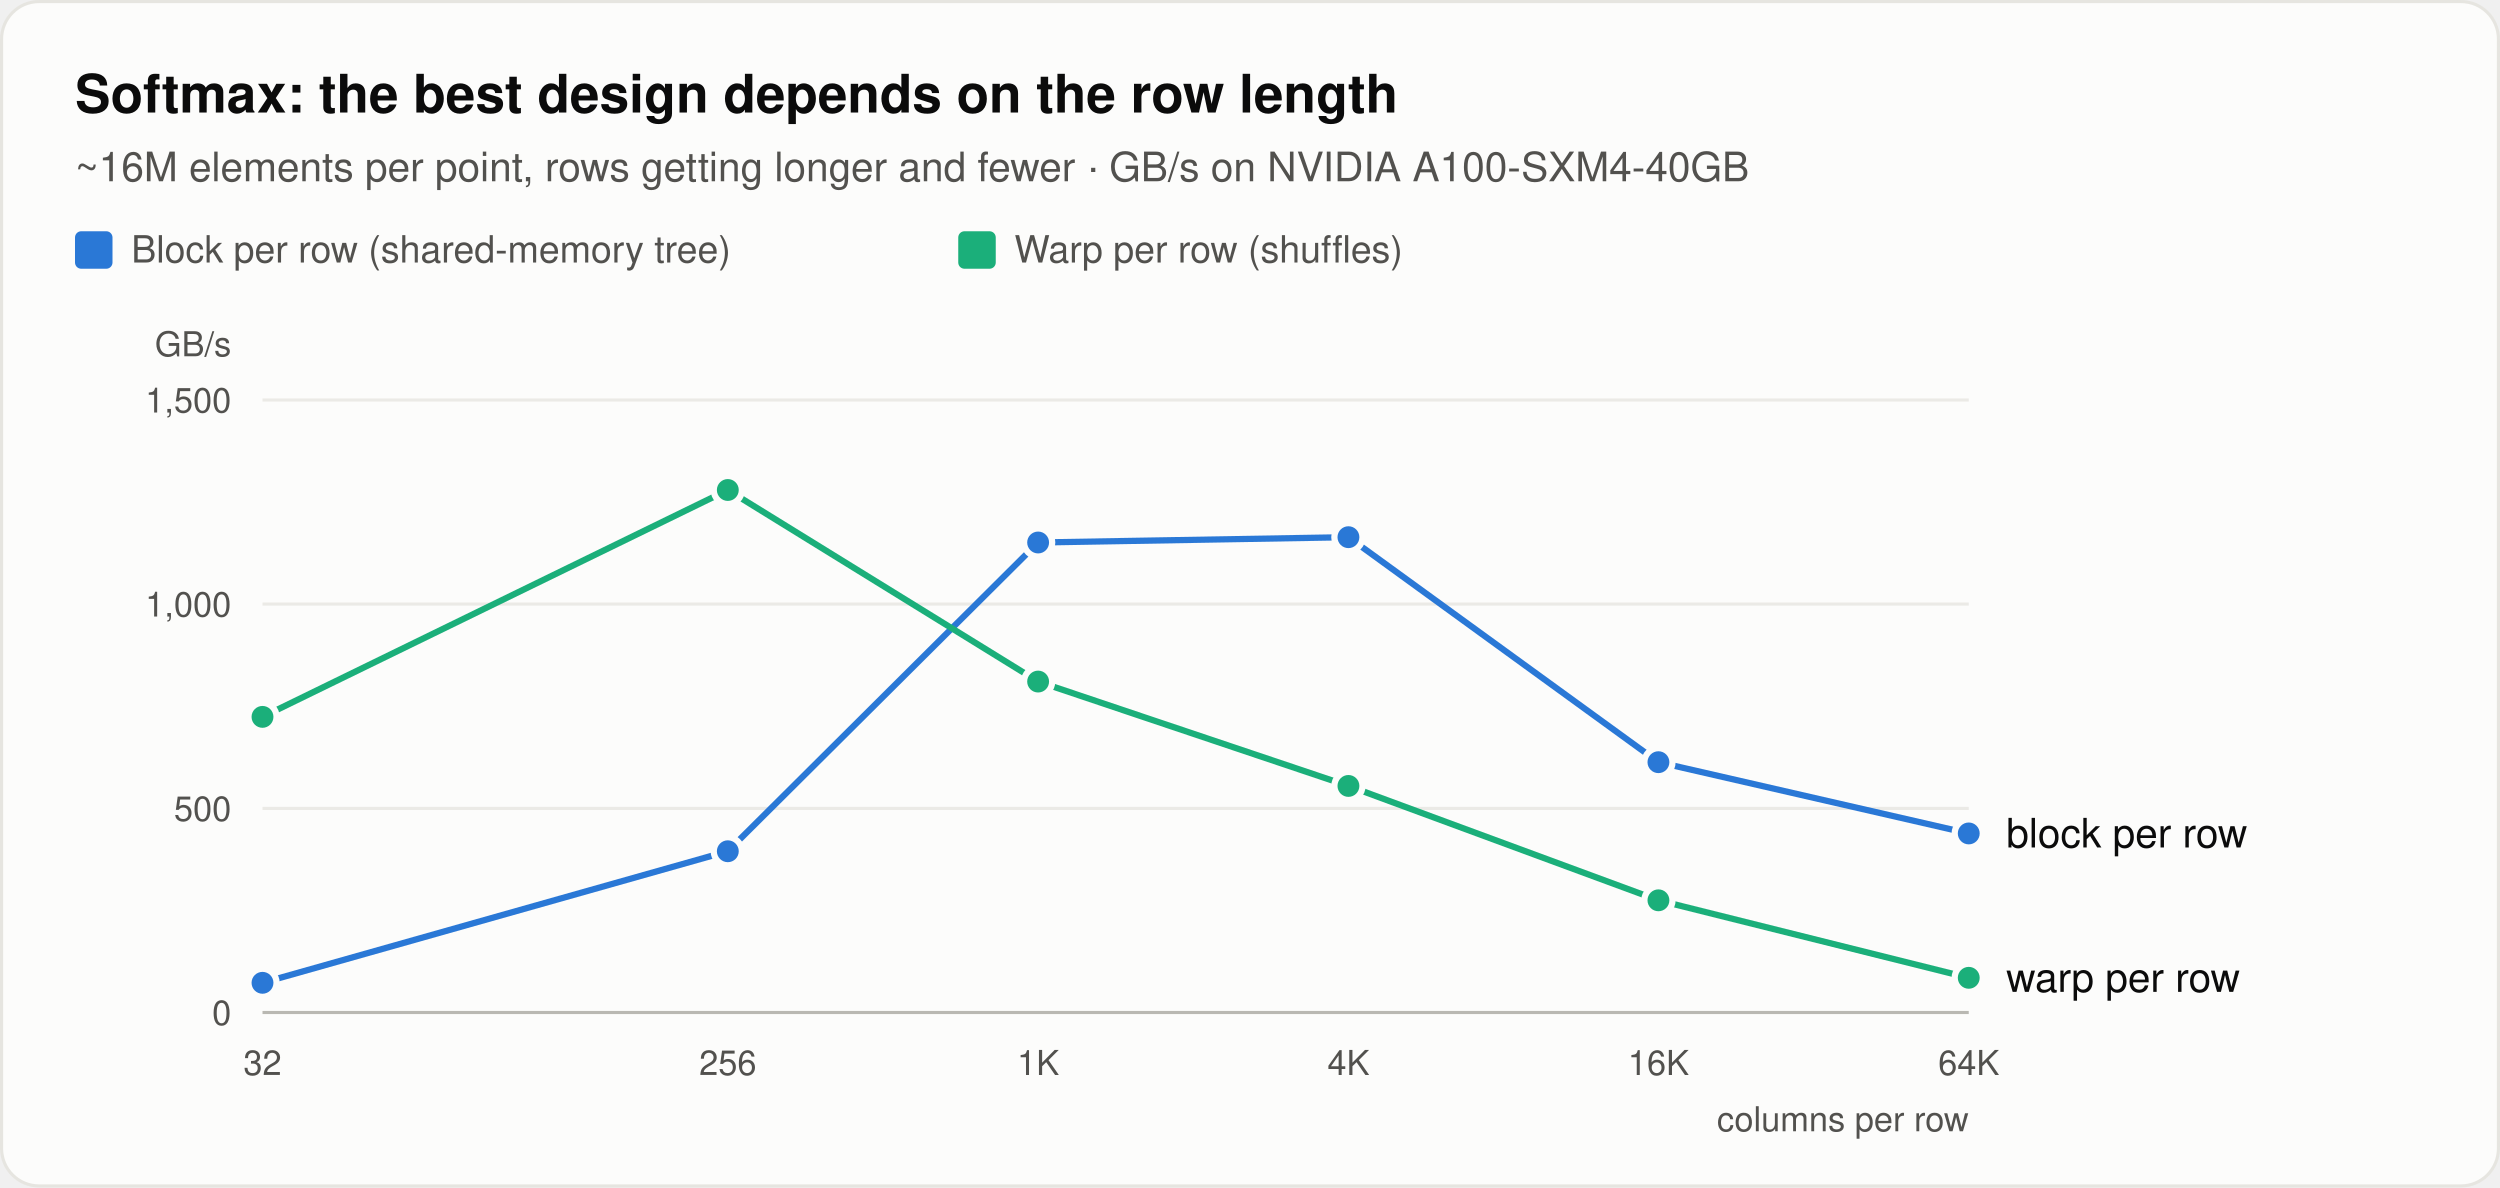
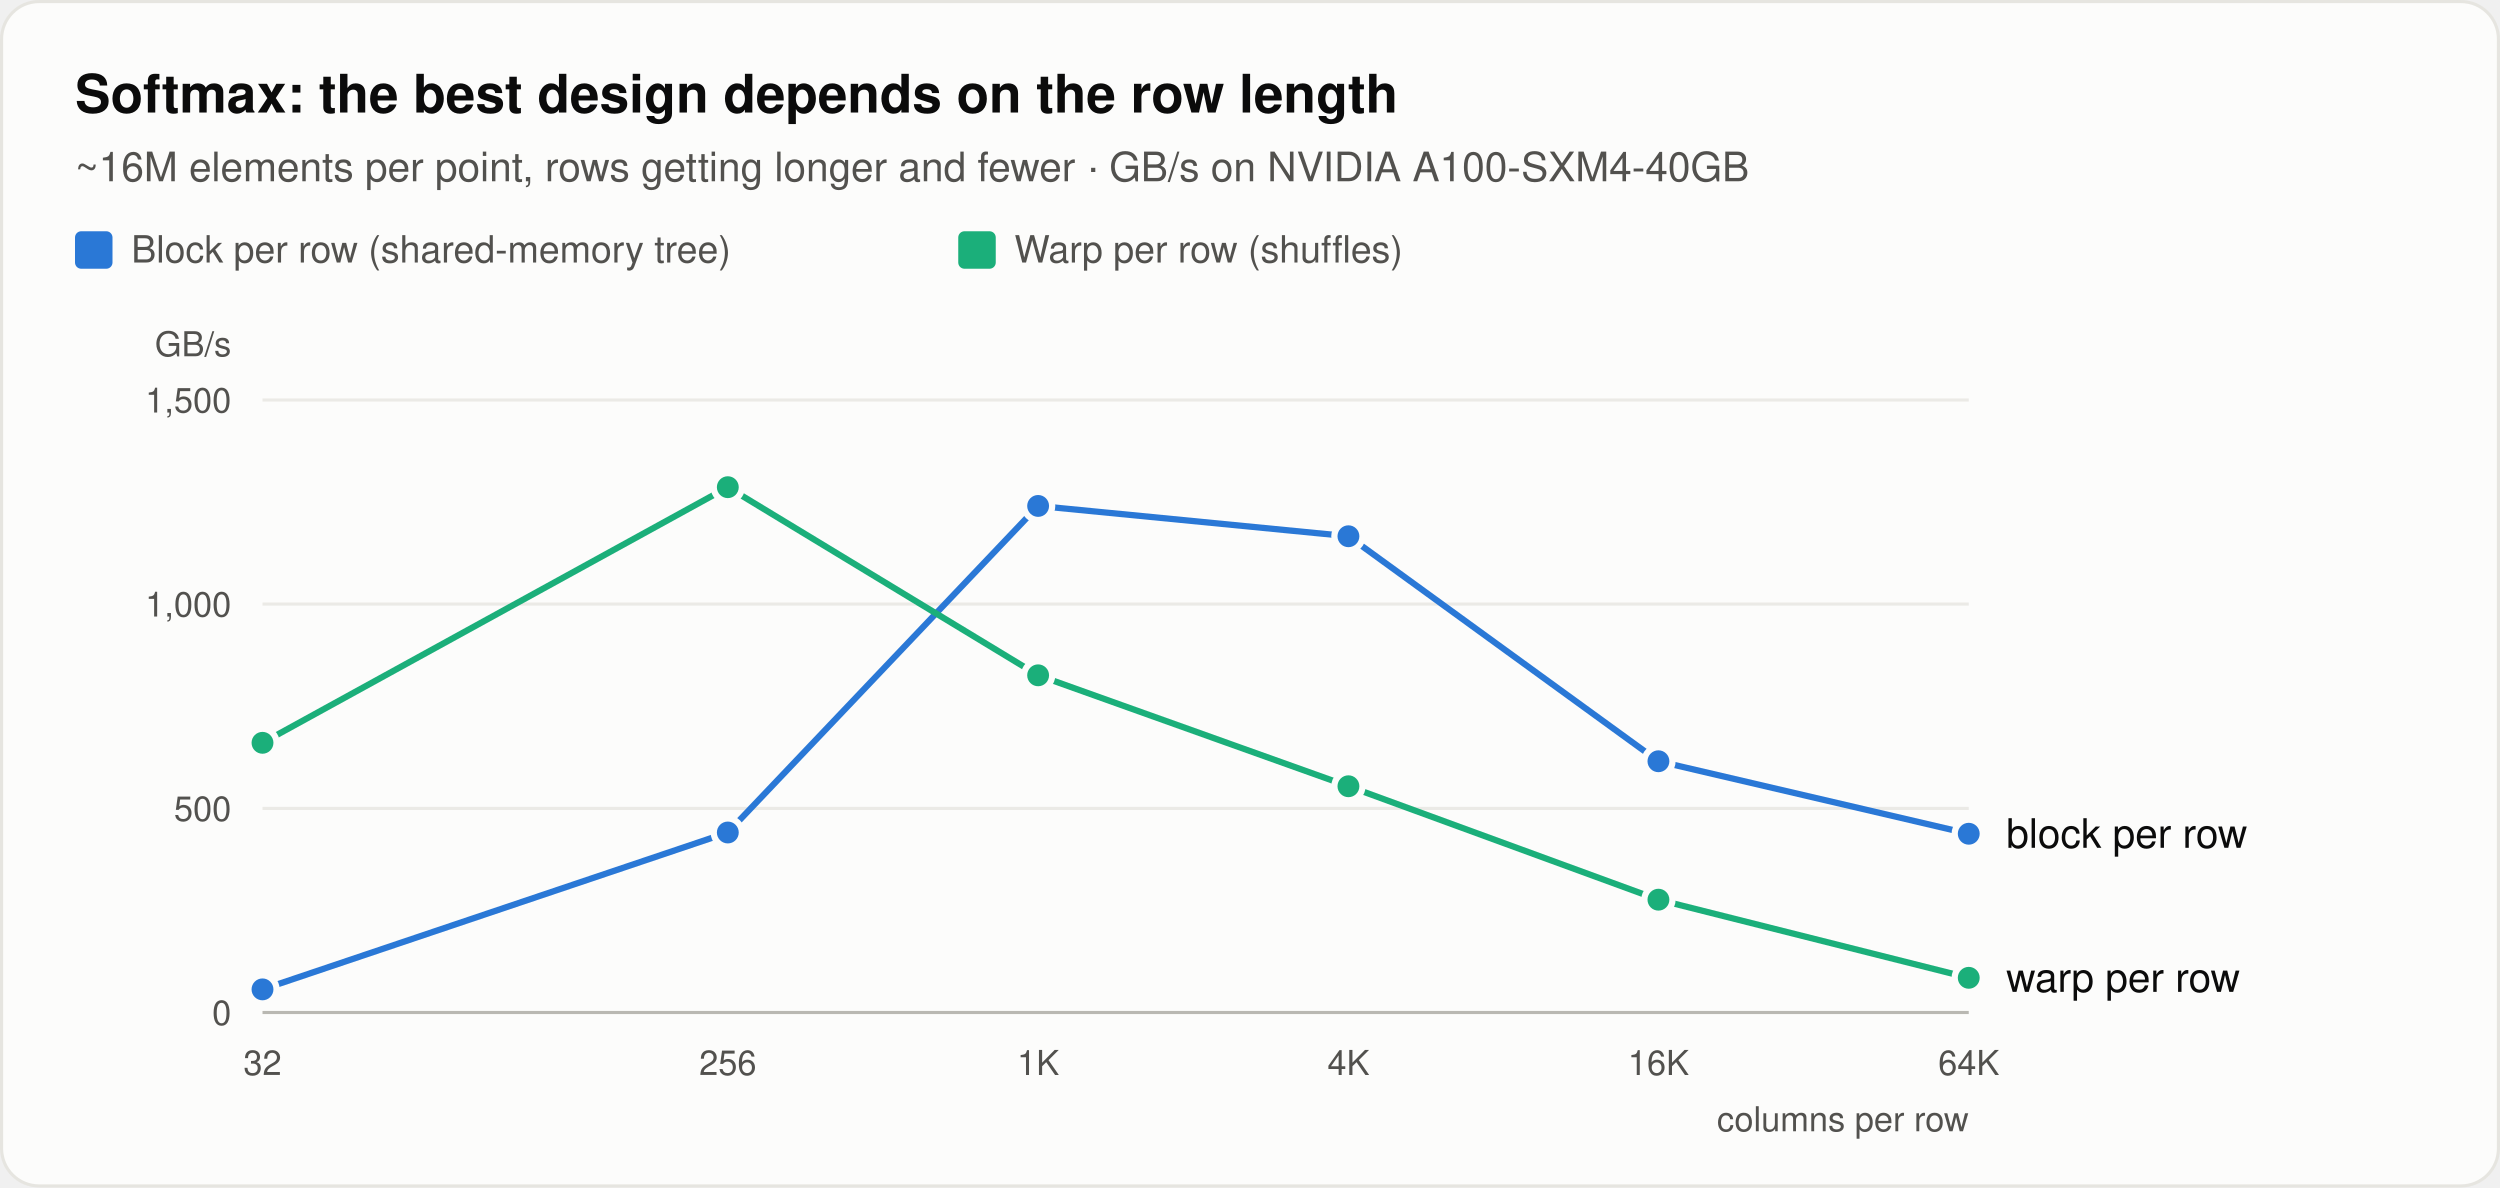
<svg xmlns="http://www.w3.org/2000/svg" width="800" height="380" viewBox="0 0 800 380" role="img" aria-labelledby="t d">
  <style>
    .title { font: 600 17px -apple-system, BlinkMacSystemFont, "Segoe UI", Helvetica, Arial, sans-serif; }
    .sub   { font: 400 13px -apple-system, BlinkMacSystemFont, "Segoe UI", Helvetica, Arial, sans-serif; }
    .label { font: 500 13px -apple-system, BlinkMacSystemFont, "Segoe UI", Helvetica, Arial, sans-serif; }
    .value { font: 600 13px -apple-system, BlinkMacSystemFont, "Segoe UI", Helvetica, Arial, sans-serif; font-variant-numeric: tabular-nums; }
    .note  { font: 400 12px -apple-system, BlinkMacSystemFont, "Segoe UI", Helvetica, Arial, sans-serif; }
    .tick  { font: 400 11px -apple-system, BlinkMacSystemFont, "Segoe UI", Helvetica, Arial, sans-serif; font-variant-numeric: tabular-nums; }
    .grid, .base, .ref, .mark { stroke-width: 1; fill: none; }
    .ref { stroke-dasharray: 4 3; }
    .mark { stroke-width: 2; }
    .line { fill: none; stroke-width: 2; stroke-linejoin: round; stroke-linecap: round; }
    .ring { stroke-width: 2; }
    .bg { fill: #fcfcfb; stroke: #e6e5e0; }
    .title, .label, .value { fill: #0b0b0b; }
    .sub, .note, .tick { fill: #52514e; }
    .grid { stroke: #ebeae6; }
    .base { stroke: #b9b8b2; }
    .ref { stroke: #52514e; }
    .mark { stroke: #0b0b0b; }
    .s1 { fill: #2a78d6; } .s2 { fill: #eb6834; } .s3 { fill: #1baf7a; }
    .l1 { stroke: #2a78d6; } .l2 { stroke: #eb6834; } .l3 { stroke: #1baf7a; }
    .ring { stroke: #fcfcfb; }
    @media (prefers-color-scheme: dark) {
    .bg { fill: #1a1a19; stroke: #333331; }
    .title, .label, .value { fill: #ffffff; }
    .sub, .note, .tick { fill: #c3c2b7; }
    .grid { stroke: #2e2e2c; }
    .base { stroke: #5c5b57; }
    .ref { stroke: #c3c2b7; }
    .mark { stroke: #ffffff; }
    .s1 { fill: #3987e5; } .s2 { fill: #d95926; } .s3 { fill: #199e70; }
    .l1 { stroke: #3987e5; } .l2 { stroke: #d95926; } .l3 { stroke: #199e70; }
    .ring { stroke: #1a1a19; }
    }
  </style>
  <rect class="bg" x="0.5" y="0.5" width="799" height="379" rx="12" />
  <text class="title" x="24" y="36">Softmax: the best design depends on the row length</text>
  <text class="sub" x="24" y="58">~16M elements per point, rows getting longer and fewer · GB/s on NVIDIA A100-SXM4-40GB</text>
  <rect class="s1" x="24" y="74" width="12" height="12" rx="2" />
  <text class="note" x="42" y="84">Block per row (shared-memory tree)</text>
  <rect class="s3" x="306.64" y="74" width="12" height="12" rx="2" />
  <text class="note" x="324.6" y="84">Warp per row (shuffles)</text>
  <line class="base" x1="84" y1="324" x2="630" y2="324" />
  <text class="tick" x="74" y="328" text-anchor="end">0</text>
  <line class="grid" x1="84" y1="258.7" x2="630" y2="258.7" />
  <text class="tick" x="74" y="262.7" text-anchor="end">500</text>
  <line class="grid" x1="84" y1="193.3" x2="630" y2="193.3" />
  <text class="tick" x="74" y="197.3" text-anchor="end">1,000</text>
  <line class="grid" x1="84" y1="128" x2="630" y2="128" />
  <text class="tick" x="74" y="132" text-anchor="end">1,500</text>
  <text class="tick" x="74" y="114" text-anchor="end">GB/s</text>
  <text class="tick" x="84" y="344" text-anchor="middle">32</text>
  <text class="tick" x="232.9" y="344" text-anchor="middle">256</text>
  <text class="tick" x="332.2" y="344" text-anchor="middle">1K</text>
  <text class="tick" x="431.5" y="344" text-anchor="middle">4K</text>
  <text class="tick" x="530.7" y="344" text-anchor="middle">16K</text>
  <text class="tick" x="630" y="344" text-anchor="middle">64K</text>
  <text class="tick" x="630" y="362" text-anchor="end">columns per row</text>
-   <polyline class="line l1" points="84,314.5 232.9,272.4 332.2,173.6 431.5,171.9 530.7,243.9 630,266.7" />
-   <circle class="s1 ring" cx="84" cy="314.5" r="4.5" />
-   <circle class="s1 ring" cx="232.9" cy="272.4" r="4.5" />
-   <circle class="s1 ring" cx="332.2" cy="173.6" r="4.5" />
-   <circle class="s1 ring" cx="431.5" cy="171.9" r="4.5" />
-   <circle class="s1 ring" cx="530.7" cy="243.9" r="4.5" />
-   <circle class="s1 ring" cx="630" cy="266.7" r="4.5" />
-   <polyline class="line l3" points="84,229.4 232.9,156.8 332.2,218.1 431.5,251.5 530.7,288.1 630,312.9" />
-   <circle class="s3 ring" cx="84" cy="229.4" r="4.5" />
-   <circle class="s3 ring" cx="232.9" cy="156.8" r="4.5" />
-   <circle class="s3 ring" cx="332.2" cy="218.1" r="4.5" />
-   <circle class="s3 ring" cx="431.5" cy="251.5" r="4.5" />
-   <circle class="s3 ring" cx="530.7" cy="288.1" r="4.5" />
+   <polyline class="line l1" points="84,316.6 232.9,266.4 332.2,161.9 431.5,171.6 530.7,243.6 630,266.8" />
+   <circle class="s1 ring" cx="84" cy="316.6" r="4.5" />
+   <circle class="s1 ring" cx="232.9" cy="266.4" r="4.5" />
+   <circle class="s1 ring" cx="332.2" cy="161.9" r="4.5" />
+   <circle class="s1 ring" cx="431.5" cy="171.6" r="4.5" />
+   <circle class="s1 ring" cx="530.7" cy="243.6" r="4.5" />
+   <circle class="s1 ring" cx="630" cy="266.8" r="4.5" />
+   <polyline class="line l3" points="84,237.7 232.9,155.9 332.2,216.1 431.5,251.6 530.7,287.9 630,312.9" />
+   <circle class="s3 ring" cx="84" cy="237.7" r="4.5" />
+   <circle class="s3 ring" cx="232.9" cy="155.9" r="4.5" />
+   <circle class="s3 ring" cx="332.2" cy="216.1" r="4.5" />
+   <circle class="s3 ring" cx="431.5" cy="251.6" r="4.5" />
+   <circle class="s3 ring" cx="530.7" cy="287.9" r="4.5" />
  <circle class="s3 ring" cx="630" cy="312.9" r="4.5" />
-   <text class="label" x="642" y="271.2">block per row</text>
+   <text class="label" x="642" y="271.3">block per row</text>
  <text class="label" x="642" y="317.4">warp per row</text>
</svg>
